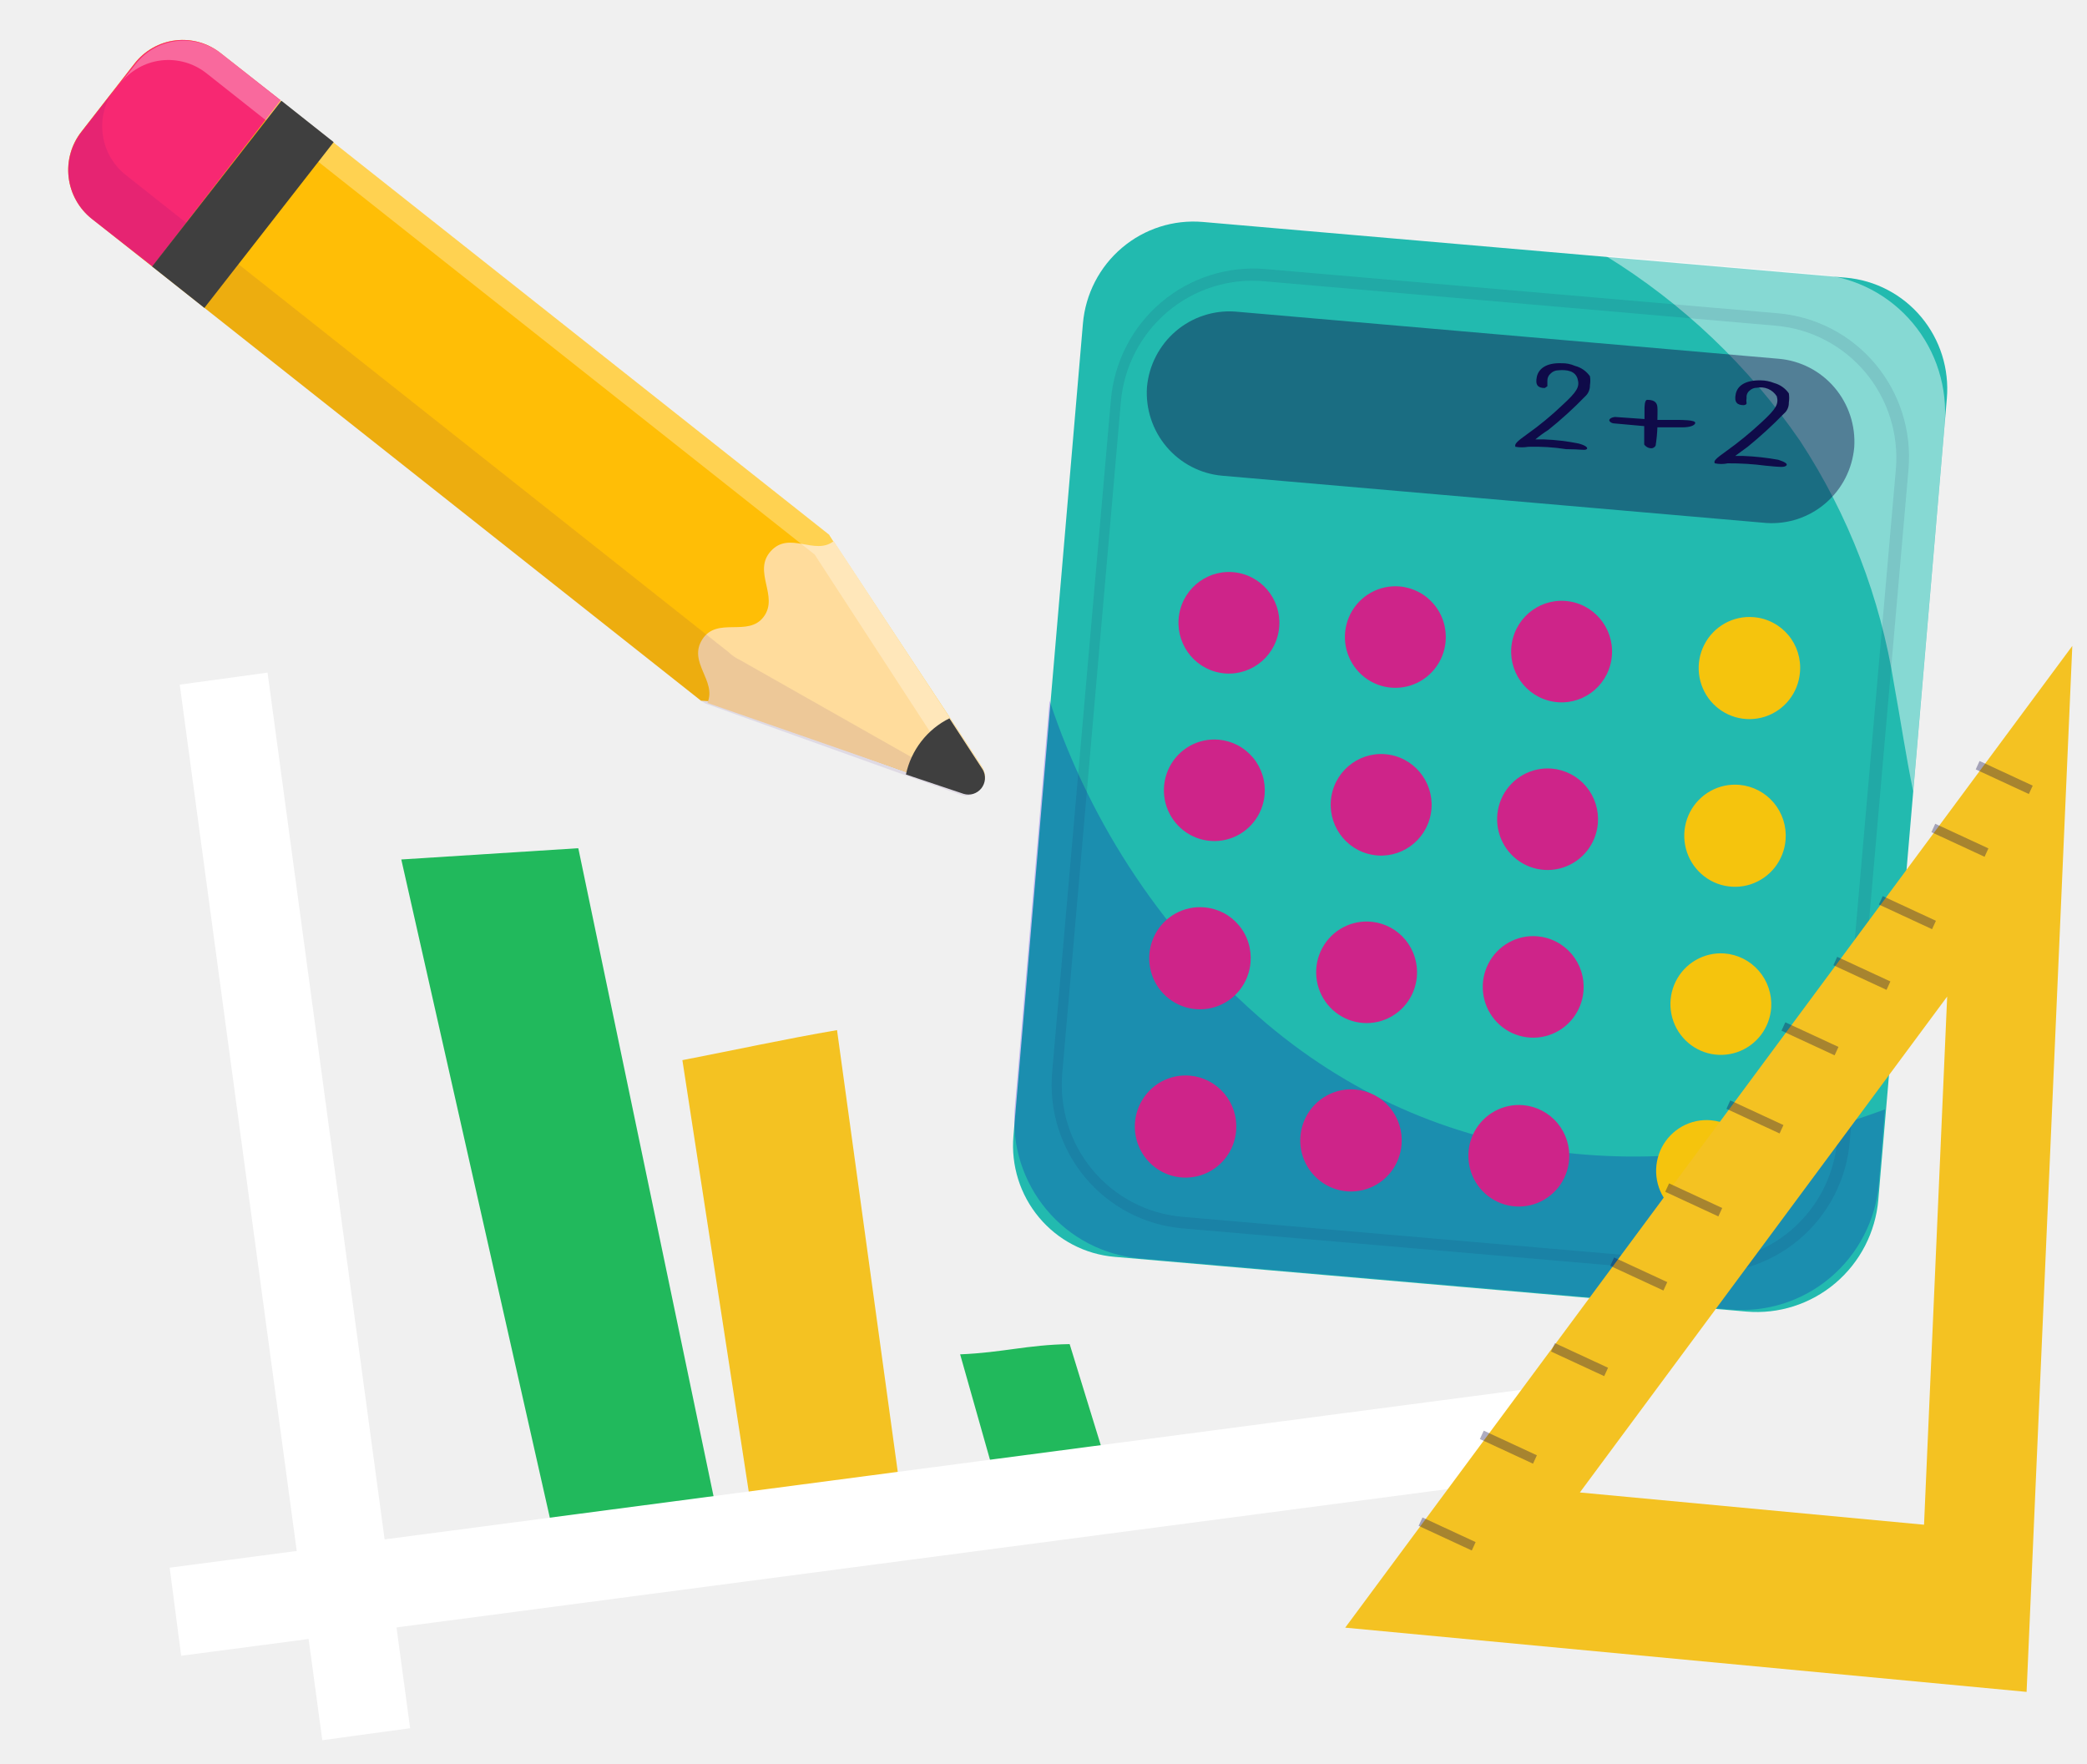
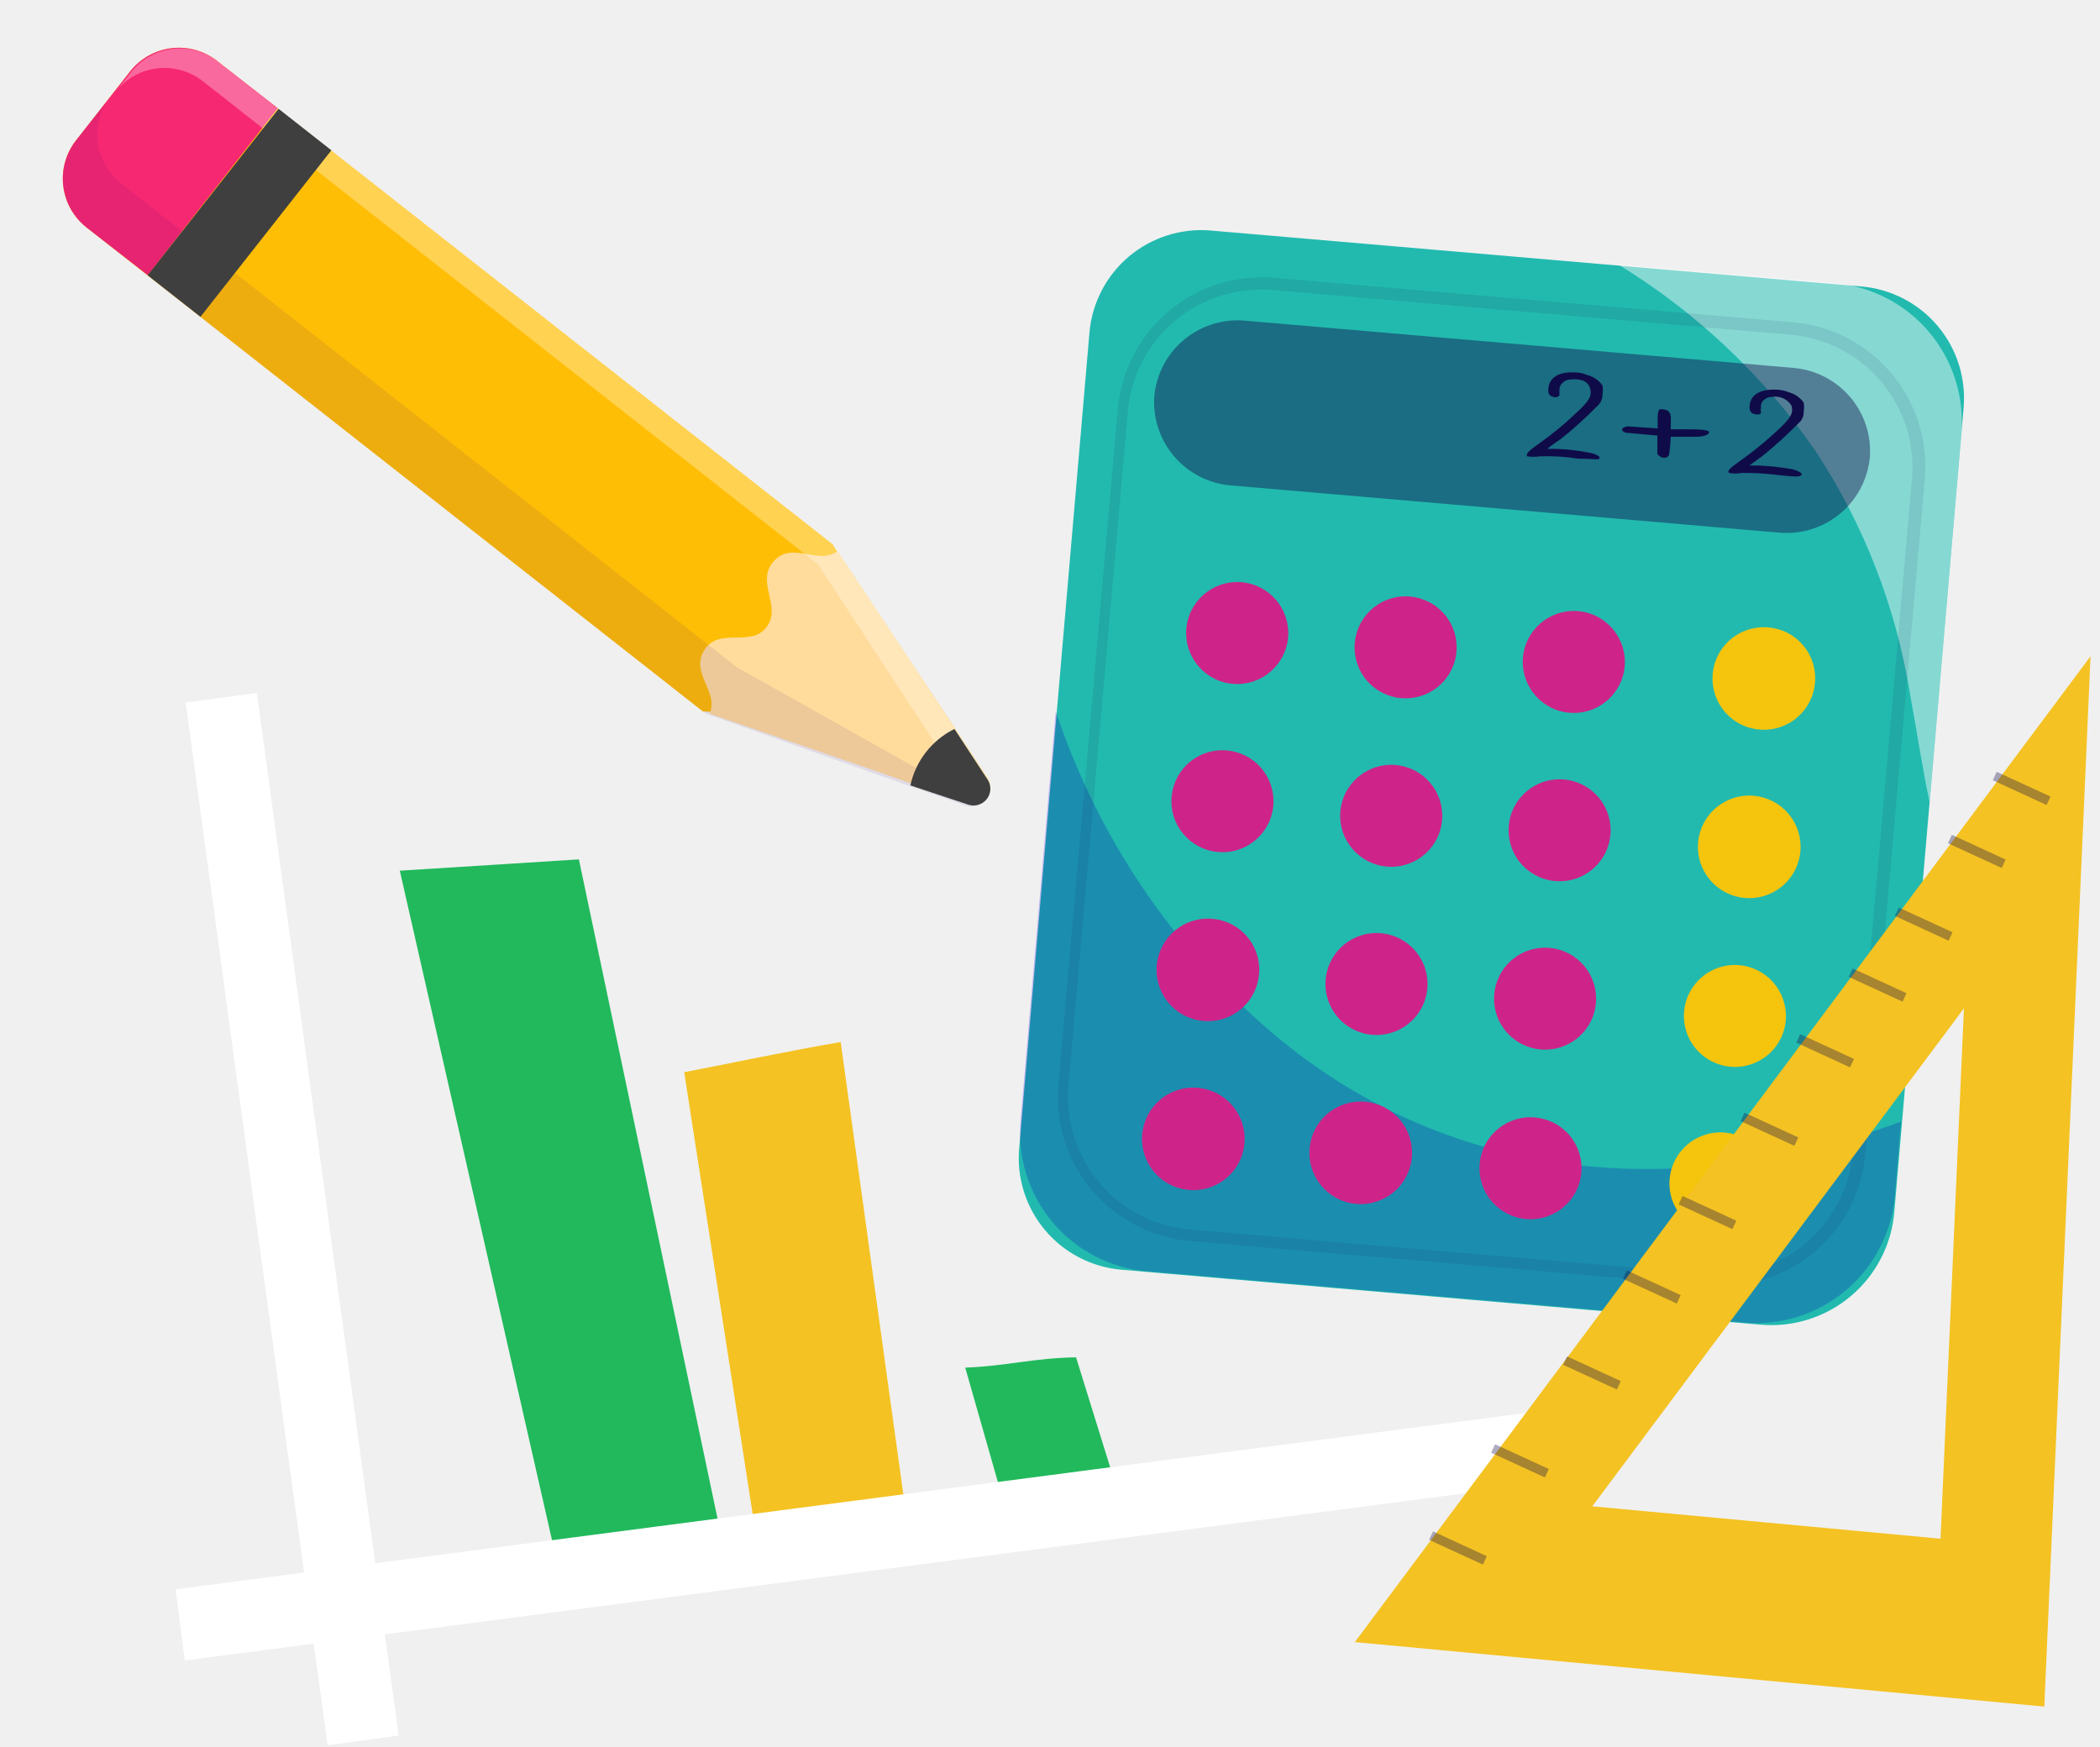
- <svg xmlns="http://www.w3.org/2000/svg" width="71" height="60" viewBox="0 0 71 60" fill="none">
-   <path d="M40.923 7.551L62.797 9.446C63.794 9.533 64.716 10.014 65.36 10.784C66.004 11.555 66.318 12.551 66.232 13.555L63.901 40.813C63.806 41.918 63.28 42.939 62.438 43.652C61.595 44.366 60.506 44.713 59.409 44.618L37.912 42.756C37.418 42.713 36.938 42.573 36.498 42.343C36.059 42.114 35.668 41.799 35.349 41.417C35.03 41.036 34.789 40.595 34.639 40.12C34.49 39.644 34.434 39.144 34.477 38.647L36.841 11.008C36.927 10.005 37.405 9.077 38.171 8.429C38.936 7.78 39.926 7.465 40.923 7.551Z" fill="#22BAAF" />
-   <path opacity="0.45" d="M61.245 15.008C62.882 17.511 63.971 20.336 64.439 23.295C64.658 24.49 64.838 25.715 65.087 26.921L66.155 14.436C66.263 13.192 65.876 11.956 65.079 10.999C64.282 10.042 63.14 9.443 61.904 9.334L54.619 8.701C57.242 10.313 59.499 12.462 61.245 15.008Z" fill="white" />
+ <svg xmlns="http://www.w3.org/2000/svg" width="101" height="84" viewBox="0 0 101 84" fill="none">
+   <path d="M58.237 11.089L89.527 13.78C90.953 13.902 92.271 14.586 93.193 15.68C94.114 16.774 94.563 18.188 94.44 19.613L91.105 58.316C90.97 59.884 90.217 61.334 89.012 62.347C87.807 63.36 86.249 63.853 84.679 63.718L53.93 61.074C53.224 61.013 52.537 60.814 51.908 60.488C51.279 60.162 50.721 59.715 50.264 59.174C49.808 58.632 49.463 58.006 49.249 57.331C49.035 56.656 48.956 55.946 49.017 55.241L52.398 15.997C52.521 14.573 53.205 13.256 54.3 12.335C55.395 11.415 56.812 10.966 58.237 11.089Z" fill="#22BAAF" />
+   <path opacity="0.45" d="M87.306 21.677C89.648 25.23 91.205 29.241 91.874 33.442C92.188 35.139 92.445 36.879 92.802 38.59L94.329 20.864C94.484 19.098 93.93 17.343 92.79 15.985C91.65 14.626 90.016 13.775 88.248 13.62L77.827 12.721C81.58 15.011 84.809 18.062 87.306 21.677Z" fill="white" />
  <g style="mix-blend-mode:multiply">
-     <path d="M43.082 34.815C39.67 31.905 37.119 28.108 35.707 23.837L34.52 37.728C34.417 38.968 34.807 40.2 35.603 41.152C36.4 42.104 37.539 42.7 38.771 42.81L58.86 44.548C60.094 44.654 61.32 44.263 62.269 43.461C63.217 42.659 63.811 41.511 63.92 40.269L64.129 37.738C57.094 40.349 49.289 40.048 43.082 34.815Z" fill="#CDC3FF" />
+     <path d="M61.326 49.8C56.445 45.668 52.796 40.276 50.776 34.212L49.078 53.935C48.931 55.697 49.489 57.444 50.628 58.797C51.768 60.149 53.397 60.995 55.159 61.151L83.895 63.618C85.66 63.769 87.413 63.214 88.77 62.075C90.127 60.936 90.976 59.306 91.132 57.543L91.432 53.949C81.368 57.657 70.205 57.229 61.326 49.8Z" fill="#CDC3FF" />
  </g>
  <g opacity="0.31">
-     <path opacity="0.31" d="M57.663 43.292L40.218 41.786C39.579 41.729 38.958 41.546 38.39 41.247C37.822 40.948 37.318 40.539 36.907 40.043C36.496 39.548 36.187 38.975 35.996 38.359C35.806 37.743 35.738 37.095 35.797 36.452L37.793 13.602C37.905 12.311 38.521 11.116 39.508 10.282C40.494 9.448 41.769 9.042 43.052 9.153L60.497 10.659C61.781 10.772 62.969 11.392 63.799 12.384C64.63 13.377 65.036 14.66 64.928 15.953L62.932 38.803C62.88 39.446 62.703 40.073 62.41 40.648C62.117 41.222 61.714 41.732 61.224 42.15C60.735 42.567 60.168 42.883 59.557 43.079C58.946 43.275 58.302 43.347 57.663 43.292ZM42.972 9.565C41.79 9.467 40.617 9.845 39.711 10.614C38.804 11.384 38.236 12.483 38.132 13.673L36.136 36.523C36.037 37.712 36.409 38.892 37.172 39.805C37.936 40.718 39.027 41.289 40.208 41.394L57.663 42.901C58.844 43.001 60.017 42.626 60.924 41.858C61.831 41.09 62.399 39.991 62.503 38.803L64.499 15.953C64.598 14.764 64.226 13.584 63.463 12.671C62.7 11.758 61.608 11.186 60.427 11.081L42.972 9.565Z" fill="#0F0B49" />
+     <path opacity="0.31" d="M82.182 61.836L57.229 59.697C56.315 59.616 55.427 59.356 54.614 58.931C53.801 58.507 53.08 57.926 52.493 57.222C51.905 56.519 51.462 55.706 51.19 54.831C50.917 53.957 50.821 53.036 50.905 52.124L53.76 19.681C53.92 17.847 54.802 16.151 56.212 14.966C57.623 13.782 59.447 13.205 61.283 13.363L86.236 15.502C88.073 15.662 89.772 16.543 90.96 17.951C92.148 19.36 92.728 21.182 92.574 23.018L89.719 55.461C89.645 56.375 89.391 57.265 88.972 58.081C88.553 58.896 87.977 59.621 87.276 60.213C86.576 60.806 85.766 61.254 84.891 61.532C84.017 61.811 83.096 61.914 82.182 61.836ZM61.169 13.948C59.478 13.809 57.8 14.345 56.503 15.438C55.206 16.531 54.394 18.092 54.245 19.781L51.39 52.224C51.248 53.912 51.781 55.588 52.872 56.884C53.964 58.18 55.525 58.992 57.215 59.14L82.182 61.28C83.871 61.422 85.549 60.89 86.847 59.799C88.144 58.709 88.956 57.149 89.105 55.461L91.96 23.018C92.103 21.33 91.57 19.654 90.478 18.358C89.386 17.061 87.825 16.25 86.136 16.101L61.169 13.948Z" fill="#0F0B49" />
  </g>
-   <path opacity="0.44" d="M60.087 17.791L41.575 16.183C40.842 16.117 40.165 15.764 39.687 15.201C39.21 14.638 38.97 13.909 39.02 13.17C39.086 12.433 39.437 11.751 39.996 11.27C40.556 10.79 41.28 10.549 42.014 10.599L60.526 12.206C61.259 12.273 61.937 12.625 62.414 13.188C62.892 13.752 63.131 14.481 63.081 15.219C63.015 15.957 62.665 16.639 62.105 17.119C61.546 17.6 60.821 17.841 60.087 17.791Z" fill="#0F0B49" />
-   <path d="M43.5 21.477C43.66 20.537 43.032 19.644 42.097 19.483C41.163 19.323 40.276 19.956 40.116 20.896C39.957 21.837 40.585 22.729 41.52 22.89C42.454 23.05 43.341 22.418 43.5 21.477Z" fill="#CE2489" />
-   <path d="M49.18 21.828C49.149 22.168 49.019 22.491 48.806 22.756C48.593 23.022 48.307 23.218 47.984 23.32C47.66 23.422 47.314 23.425 46.989 23.33C46.664 23.234 46.374 23.044 46.156 22.782C45.938 22.521 45.802 22.201 45.764 21.862C45.727 21.523 45.79 21.18 45.946 20.877C46.102 20.574 46.343 20.325 46.64 20.16C46.937 19.995 47.275 19.922 47.613 19.95C47.839 19.969 48.059 20.033 48.26 20.138C48.461 20.242 48.639 20.386 48.785 20.561C48.931 20.735 49.041 20.937 49.108 21.155C49.176 21.372 49.2 21.601 49.18 21.828Z" fill="#CE2489" />
-   <path d="M54.818 22.456C54.977 21.516 54.349 20.624 53.414 20.463C52.48 20.303 51.593 20.936 51.434 21.876C51.275 22.817 51.903 23.709 52.838 23.869C53.772 24.03 54.659 23.397 54.818 22.456Z" fill="#CE2489" />
-   <path d="M61.235 22.873C61.207 23.215 61.078 23.541 60.865 23.81C60.652 24.079 60.365 24.278 60.039 24.382C59.714 24.486 59.365 24.491 59.037 24.396C58.709 24.301 58.417 24.11 58.196 23.848C57.976 23.585 57.838 23.263 57.8 22.922C57.761 22.58 57.824 22.235 57.981 21.93C58.137 21.624 58.38 21.373 58.679 21.206C58.977 21.04 59.318 20.966 59.659 20.995C59.885 21.012 60.106 21.075 60.308 21.18C60.511 21.284 60.69 21.427 60.837 21.602C60.984 21.777 61.094 21.979 61.163 22.197C61.231 22.416 61.256 22.645 61.235 22.873Z" fill="#F5C40D" />
-   <path d="M60.746 28.568C60.719 28.911 60.591 29.239 60.379 29.509C60.166 29.779 59.879 29.979 59.553 30.085C59.227 30.19 58.878 30.195 58.549 30.101C58.22 30.006 57.926 29.814 57.706 29.551C57.485 29.288 57.347 28.965 57.309 28.622C57.271 28.28 57.335 27.934 57.493 27.628C57.651 27.323 57.896 27.072 58.196 26.906C58.496 26.741 58.838 26.669 59.179 26.7C59.632 26.741 60.051 26.96 60.344 27.309C60.638 27.659 60.782 28.111 60.746 28.568Z" fill="#F5C40D" />
-   <path d="M60.257 34.273C60.234 34.614 60.112 34.941 59.905 35.212C59.698 35.482 59.416 35.685 59.094 35.795C58.772 35.904 58.426 35.915 58.098 35.827C57.77 35.738 57.475 35.553 57.252 35.295C57.028 35.038 56.886 34.72 56.842 34.381C56.798 34.042 56.855 33.698 57.006 33.392C57.157 33.085 57.394 32.831 57.689 32.661C57.983 32.49 58.321 32.412 58.66 32.435C59.113 32.468 59.534 32.68 59.833 33.024C60.132 33.368 60.284 33.817 60.257 34.273Z" fill="#F5C40D" />
-   <path d="M59.768 39.978C59.739 40.318 59.61 40.642 59.399 40.909C59.187 41.176 58.901 41.374 58.578 41.477C58.254 41.581 57.908 41.586 57.581 41.491C57.255 41.396 56.965 41.207 56.746 40.946C56.527 40.684 56.39 40.364 56.352 40.025C56.314 39.685 56.377 39.342 56.532 39.038C56.688 38.735 56.93 38.485 57.227 38.319C57.524 38.154 57.863 38.081 58.201 38.11C58.426 38.129 58.645 38.192 58.845 38.296C59.045 38.401 59.224 38.543 59.369 38.717C59.514 38.89 59.625 39.091 59.693 39.307C59.761 39.524 59.787 39.752 59.768 39.978Z" fill="#F5C40D" />
-   <path d="M43.022 27.041C42.991 27.381 42.861 27.704 42.648 27.969C42.435 28.235 42.149 28.431 41.826 28.533C41.502 28.635 41.156 28.638 40.831 28.543C40.505 28.447 40.215 28.256 39.998 27.995C39.78 27.734 39.643 27.414 39.606 27.075C39.569 26.736 39.632 26.393 39.788 26.09C39.944 25.787 40.185 25.538 40.482 25.372C40.779 25.207 41.117 25.134 41.455 25.163C41.681 25.182 41.9 25.245 42.102 25.35C42.303 25.455 42.481 25.599 42.627 25.774C42.773 25.948 42.882 26.15 42.95 26.368C43.018 26.585 43.042 26.814 43.022 27.041Z" fill="#CE2489" />
-   <path d="M48.678 27.677C48.842 26.737 48.217 25.842 47.283 25.677C46.35 25.512 45.46 26.141 45.296 27.08C45.133 28.02 45.757 28.916 46.691 29.08C47.624 29.245 48.514 28.617 48.678 27.677Z" fill="#CE2489" />
-   <path d="M54.359 28.015C54.33 28.356 54.202 28.68 53.99 28.947C53.778 29.214 53.492 29.411 53.169 29.515C52.846 29.619 52.499 29.623 52.173 29.529C51.847 29.434 51.556 29.244 51.337 28.983C51.118 28.722 50.981 28.401 50.943 28.062C50.905 27.723 50.968 27.38 51.123 27.076C51.279 26.773 51.521 26.522 51.818 26.357C52.115 26.192 52.454 26.119 52.792 26.147C53.017 26.166 53.236 26.23 53.436 26.334C53.637 26.438 53.815 26.581 53.96 26.754C54.106 26.928 54.216 27.128 54.284 27.345C54.353 27.561 54.378 27.789 54.359 28.015Z" fill="#CE2489" />
-   <path d="M42.543 32.746C42.514 33.089 42.385 33.415 42.171 33.684C41.958 33.953 41.67 34.151 41.344 34.255C41.018 34.359 40.669 34.363 40.341 34.267C40.013 34.171 39.72 33.979 39.5 33.716C39.281 33.453 39.144 33.129 39.106 32.787C39.069 32.446 39.134 32.1 39.292 31.795C39.45 31.49 39.694 31.239 39.994 31.074C40.294 30.909 40.636 30.837 40.976 30.868C41.202 30.887 41.422 30.951 41.623 31.055C41.824 31.16 42.002 31.304 42.148 31.479C42.294 31.653 42.404 31.855 42.471 32.073C42.539 32.29 42.563 32.519 42.543 32.746Z" fill="#CE2489" />
-   <path d="M48.202 33.228C48.172 33.57 48.041 33.896 47.827 34.163C47.612 34.43 47.323 34.627 46.997 34.728C46.671 34.829 46.322 34.83 45.995 34.73C45.669 34.631 45.379 34.436 45.163 34.17C44.947 33.904 44.815 33.579 44.783 33.237C44.751 32.895 44.821 32.551 44.985 32.25C45.148 31.948 45.397 31.702 45.7 31.544C46.003 31.385 46.346 31.321 46.685 31.36C47.13 31.411 47.538 31.634 47.821 31.983C48.104 32.332 48.241 32.779 48.202 33.228Z" fill="#CE2489" />
-   <path d="M53.87 33.72C53.841 34.06 53.713 34.385 53.501 34.652C53.289 34.919 53.004 35.116 52.68 35.22C52.357 35.323 52.01 35.328 51.684 35.233C51.358 35.139 51.067 34.949 50.848 34.688C50.629 34.427 50.492 34.106 50.454 33.767C50.416 33.427 50.479 33.084 50.635 32.781C50.791 32.477 51.032 32.227 51.329 32.062C51.626 31.896 51.965 31.823 52.303 31.852C52.528 31.871 52.747 31.934 52.947 32.039C53.148 32.143 53.326 32.286 53.472 32.459C53.617 32.633 53.727 32.833 53.796 33.05C53.864 33.266 53.889 33.494 53.87 33.72Z" fill="#CE2489" />
-   <path d="M42.054 38.461C42.027 38.804 41.9 39.132 41.687 39.402C41.475 39.672 41.187 39.873 40.862 39.978C40.536 40.083 40.186 40.089 39.857 39.994C39.528 39.899 39.235 39.708 39.014 39.444C38.793 39.181 38.655 38.858 38.617 38.516C38.58 38.173 38.644 37.827 38.802 37.522C38.96 37.216 39.204 36.965 39.504 36.799C39.805 36.634 40.147 36.562 40.488 36.593C40.941 36.634 41.359 36.853 41.653 37.203C41.946 37.553 42.09 38.005 42.054 38.461Z" fill="#CE2489" />
-   <path d="M47.682 38.933C47.655 39.277 47.528 39.604 47.315 39.874C47.103 40.144 46.815 40.345 46.49 40.45C46.164 40.555 45.814 40.561 45.485 40.466C45.156 40.371 44.863 40.18 44.642 39.916C44.421 39.653 44.283 39.33 44.245 38.988C44.208 38.645 44.272 38.3 44.43 37.994C44.588 37.688 44.832 37.437 45.132 37.272C45.432 37.106 45.775 37.034 46.116 37.065C46.569 37.106 46.987 37.325 47.281 37.675C47.574 38.025 47.718 38.477 47.682 38.933Z" fill="#CE2489" />
-   <path d="M53.381 39.465C53.352 39.806 53.223 40.131 53.011 40.398C52.798 40.664 52.512 40.862 52.188 40.965C51.864 41.068 51.517 41.072 51.191 40.977C50.864 40.881 50.574 40.69 50.355 40.428C50.137 40.166 50.001 39.845 49.964 39.505C49.927 39.165 49.992 38.822 50.149 38.518C50.306 38.215 50.549 37.966 50.848 37.802C51.146 37.638 51.486 37.567 51.824 37.597C52.276 37.638 52.694 37.858 52.986 38.208C53.278 38.558 53.42 39.01 53.381 39.465Z" fill="#CE2489" />
-   <path d="M51.944 14.777C52.373 14.473 52.78 14.137 53.161 13.773C53.651 13.321 53.75 13.16 53.67 12.889C53.591 12.618 53.311 12.568 53.002 12.598C52.908 12.601 52.818 12.641 52.752 12.708C52.717 12.737 52.689 12.774 52.67 12.816C52.651 12.858 52.641 12.903 52.642 12.949V13.14C52.642 13.14 52.642 13.14 52.553 13.2C52.323 13.2 52.223 13.1 52.283 12.819C52.343 12.538 52.613 12.337 53.121 12.357C53.279 12.352 53.436 12.383 53.581 12.447C53.787 12.499 53.967 12.624 54.09 12.799C54.107 12.898 54.107 13 54.09 13.1C54.092 13.174 54.079 13.248 54.049 13.315C54.02 13.383 53.976 13.444 53.92 13.492C53.529 13.896 53.112 14.275 52.672 14.627C52.519 14.724 52.372 14.831 52.233 14.948H52.523C52.922 14.962 53.319 15.009 53.71 15.089C53.93 15.149 54.04 15.229 53.98 15.28C53.92 15.33 53.78 15.28 53.281 15.28C52.855 15.213 52.425 15.187 51.994 15.199C51.849 15.224 51.7 15.224 51.555 15.199C51.515 15.109 51.605 15.018 51.944 14.777Z" fill="#0F0B49" />
-   <path d="M55.936 15.119C55.936 15.119 55.936 14.828 55.936 14.496L54.938 14.406C54.818 14.406 54.748 14.336 54.748 14.295C54.748 14.255 54.818 14.195 54.948 14.185L55.946 14.255V13.944C55.946 13.843 55.946 13.592 56.045 13.602C56.335 13.602 56.375 13.743 56.385 13.854C56.395 13.964 56.385 14.085 56.385 14.285H57.043C57.213 14.285 57.682 14.285 57.672 14.386C57.662 14.486 57.453 14.537 57.253 14.537H56.385C56.377 14.745 56.357 14.953 56.325 15.159C56.31 15.188 56.286 15.212 56.258 15.228C56.23 15.244 56.198 15.252 56.165 15.25C56.119 15.248 56.075 15.235 56.035 15.212C55.995 15.189 55.961 15.158 55.936 15.119Z" fill="#0F0B49" />
-   <path d="M58.71 15.36C59.141 15.053 59.551 14.717 59.938 14.356C60.427 13.904 60.517 13.743 60.447 13.482C60.376 13.37 60.274 13.282 60.153 13.23C60.031 13.178 59.897 13.164 59.768 13.191C59.675 13.19 59.586 13.226 59.519 13.291C59.483 13.319 59.455 13.357 59.438 13.399C59.42 13.441 59.414 13.487 59.419 13.532C59.408 13.595 59.408 13.66 59.419 13.723C59.419 13.723 59.419 13.773 59.319 13.783C59.099 13.783 58.99 13.683 59.05 13.402C59.109 13.12 59.379 12.929 59.898 12.939C60.055 12.94 60.211 12.971 60.357 13.03C60.559 13.085 60.735 13.209 60.856 13.381C60.873 13.484 60.873 13.59 60.856 13.693C60.859 13.765 60.845 13.837 60.815 13.903C60.786 13.97 60.742 14.028 60.686 14.074C60.302 14.469 59.895 14.841 59.469 15.189L59.03 15.511H59.309C59.707 15.526 60.104 15.57 60.497 15.641C60.716 15.712 60.836 15.782 60.766 15.842C60.696 15.902 60.576 15.892 60.068 15.842C59.641 15.786 59.211 15.759 58.78 15.762C58.635 15.792 58.486 15.792 58.341 15.762C58.281 15.691 58.371 15.601 58.71 15.36Z" fill="#0F0B49" />
-   <path d="M8.741 23.941L8.674 23.445L8.179 23.513L7.173 23.651L6.677 23.718L6.744 24.214L11.326 58.141L11.393 58.637L11.889 58.569L12.894 58.431L13.39 58.364L13.323 57.868L8.741 23.941Z" fill="white" stroke="white" />
-   <path d="M19.12 53.469L13.652 29.238L19.674 28.855L24.68 52.842L19.12 53.469Z" fill="#21B95C" />
-   <path d="M23.215 36.065L25.638 51.821L30.656 50.903L28.476 35.043C26.711 35.345 24.957 35.728 23.215 36.065Z" fill="#F4C222" />
-   <path d="M32.664 46.073L34.117 51.205L37.959 50.822L36.39 45.725C34.948 45.748 34.106 46.015 32.664 46.073Z" fill="#21B95C" />
-   <path d="M52.939 48.132L52.874 47.636L52.379 47.702L6.829 53.696L6.333 53.761L6.398 54.257L6.529 55.27L6.594 55.766L7.09 55.701L52.639 49.706L53.135 49.641L53.071 49.145L52.939 48.132Z" fill="white" stroke="white" />
-   <path d="M45.764 55.371L68.945 57.556L70.5 21.974L45.764 55.371ZM53.747 50.772L66.243 33.902L65.456 51.869L53.747 50.772Z" fill="#F4C222" />
+   <path opacity="0.44" d="M85.65 25.627L59.17 23.346C58.122 23.251 57.153 22.75 56.47 21.951C55.787 21.151 55.444 20.116 55.516 19.067C55.61 18.02 56.111 17.052 56.912 16.37C57.712 15.687 58.748 15.345 59.798 15.417L86.278 17.698C87.326 17.793 88.296 18.294 88.979 19.093C89.662 19.893 90.004 20.928 89.933 21.977C89.838 23.024 89.337 23.992 88.537 24.674C87.736 25.357 86.7 25.699 85.65 25.627Z" fill="#0F0B49" />
+   <path d="M61.924 30.861C62.152 29.526 61.253 28.259 59.916 28.031C58.58 27.803 57.311 28.701 57.083 30.037C56.855 31.372 57.754 32.639 59.091 32.867C60.428 33.095 61.696 32.197 61.924 30.861Z" fill="#CE2489" />
+   <path d="M70.048 31.36C70.004 31.843 69.818 32.301 69.514 32.678C69.209 33.055 68.8 33.333 68.337 33.478C67.875 33.623 67.379 33.628 66.914 33.492C66.449 33.356 66.034 33.086 65.722 32.715C65.411 32.344 65.216 31.889 65.162 31.408C65.109 30.926 65.2 30.44 65.422 30.01C65.645 29.58 65.991 29.225 66.415 28.991C66.839 28.757 67.324 28.653 67.807 28.693C68.13 28.72 68.444 28.811 68.732 28.96C69.019 29.108 69.275 29.313 69.483 29.561C69.692 29.808 69.849 30.095 69.946 30.404C70.043 30.713 70.077 31.038 70.048 31.36Z" fill="#CE2489" />
+   <path d="M78.113 32.252C78.341 30.917 77.442 29.65 76.105 29.422C74.768 29.195 73.5 30.093 73.272 31.428C73.044 32.764 73.944 34.031 75.28 34.258C76.617 34.486 77.885 33.588 78.113 32.252Z" fill="#CE2489" />
+   <path d="M87.292 32.843C87.251 33.33 87.067 33.793 86.762 34.174C86.458 34.555 86.047 34.838 85.582 34.986C85.116 35.134 84.618 35.141 84.148 35.006C83.679 34.871 83.26 34.6 82.945 34.228C82.63 33.855 82.433 33.397 82.378 32.913C82.323 32.428 82.413 31.938 82.637 31.504C82.861 31.071 83.208 30.713 83.635 30.477C84.063 30.241 84.55 30.136 85.037 30.177C85.361 30.202 85.677 30.291 85.966 30.439C86.256 30.587 86.513 30.791 86.723 31.039C86.932 31.287 87.091 31.575 87.189 31.884C87.286 32.194 87.322 32.52 87.292 32.843Z" fill="#F5C40D" />
+   <path d="M86.593 40.929C86.554 41.417 86.371 41.882 86.067 42.265C85.763 42.649 85.352 42.933 84.886 43.083C84.42 43.232 83.92 43.24 83.45 43.105C82.979 42.971 82.559 42.699 82.244 42.325C81.928 41.952 81.73 41.493 81.676 41.007C81.622 40.52 81.714 40.029 81.94 39.596C82.166 39.162 82.516 38.805 82.945 38.57C83.374 38.335 83.864 38.233 84.351 38.277C84.999 38.335 85.598 38.646 86.018 39.143C86.438 39.639 86.644 40.281 86.593 40.929Z" fill="#F5C40D" />
+   <path d="M85.893 49.029C85.861 49.514 85.685 49.977 85.389 50.362C85.093 50.747 84.689 51.035 84.229 51.191C83.769 51.346 83.273 51.362 82.804 51.235C82.335 51.109 81.914 50.847 81.594 50.481C81.275 50.116 81.071 49.664 81.008 49.183C80.945 48.702 81.027 48.213 81.243 47.778C81.458 47.343 81.798 46.982 82.219 46.74C82.641 46.498 83.124 46.387 83.609 46.42C84.257 46.467 84.859 46.768 85.287 47.256C85.714 47.745 85.932 48.382 85.893 49.029Z" fill="#F5C40D" />
+   <path d="M85.193 57.13C85.152 57.613 84.968 58.073 84.665 58.452C84.362 58.831 83.954 59.112 83.491 59.259C83.029 59.406 82.533 59.413 82.066 59.278C81.6 59.144 81.184 58.874 80.871 58.504C80.557 58.133 80.361 57.678 80.307 57.196C80.253 56.714 80.343 56.227 80.565 55.796C80.788 55.365 81.134 55.01 81.558 54.775C81.983 54.54 82.468 54.437 82.952 54.477C83.274 54.504 83.587 54.594 83.874 54.742C84.16 54.89 84.415 55.093 84.623 55.339C84.831 55.586 84.989 55.871 85.087 56.178C85.184 56.485 85.221 56.809 85.193 57.13Z" fill="#F5C40D" />
+   <path d="M61.24 38.762C61.196 39.244 61.01 39.703 60.705 40.079C60.401 40.456 59.992 40.735 59.529 40.88C59.066 41.025 58.571 41.029 58.106 40.894C57.64 40.758 57.226 40.487 56.914 40.116C56.602 39.745 56.407 39.291 56.354 38.809C56.301 38.328 56.391 37.841 56.614 37.411C56.837 36.981 57.182 36.627 57.607 36.392C58.031 36.158 58.515 36.054 58.998 36.095C59.321 36.122 59.636 36.212 59.923 36.361C60.211 36.51 60.467 36.714 60.675 36.962C60.883 37.21 61.04 37.496 61.137 37.805C61.234 38.114 61.269 38.439 61.24 38.762Z" fill="#CE2489" />
+   <path d="M69.33 39.664C69.564 38.33 68.671 37.059 67.335 36.825C65.999 36.591 64.727 37.483 64.493 38.817C64.259 40.152 65.152 41.423 66.488 41.657C67.823 41.891 69.096 40.999 69.33 39.664Z" fill="#CE2489" />
+   <path d="M77.456 40.145C77.415 40.628 77.231 41.088 76.928 41.467C76.625 41.846 76.217 42.127 75.754 42.274C75.291 42.421 74.796 42.428 74.329 42.293C73.863 42.159 73.447 41.889 73.133 41.519C72.82 41.148 72.624 40.693 72.57 40.211C72.516 39.729 72.605 39.242 72.828 38.811C73.051 38.38 73.397 38.025 73.822 37.79C74.246 37.555 74.731 37.452 75.215 37.492C75.537 37.519 75.85 37.609 76.136 37.757C76.423 37.905 76.678 38.108 76.886 38.354C77.094 38.601 77.252 38.886 77.35 39.193C77.447 39.5 77.484 39.824 77.456 40.145Z" fill="#CE2489" />
+   <path d="M60.554 46.862C60.513 47.348 60.328 47.812 60.022 48.193C59.717 48.575 59.305 48.857 58.839 49.004C58.373 49.152 57.874 49.158 57.404 49.022C56.935 48.885 56.517 48.613 56.202 48.239C55.888 47.865 55.692 47.406 55.639 46.92C55.586 46.435 55.678 45.945 55.904 45.512C56.13 45.079 56.48 44.722 56.908 44.488C57.337 44.254 57.826 44.152 58.313 44.195C58.636 44.222 58.95 44.312 59.238 44.461C59.526 44.61 59.781 44.814 59.99 45.062C60.198 45.31 60.355 45.597 60.452 45.906C60.549 46.215 60.584 46.539 60.554 46.862Z" fill="#CE2489" />
+   <path d="M68.649 47.546C68.606 48.032 68.419 48.494 68.112 48.873C67.805 49.252 67.392 49.532 66.925 49.675C66.459 49.819 65.96 49.82 65.493 49.679C65.025 49.538 64.611 49.261 64.302 48.883C63.993 48.505 63.804 48.044 63.758 47.559C63.713 47.073 63.814 46.585 64.047 46.157C64.281 45.728 64.637 45.38 65.07 45.155C65.504 44.93 65.994 44.839 66.479 44.894C67.116 44.965 67.699 45.283 68.104 45.779C68.51 46.274 68.705 46.908 68.649 47.546Z" fill="#CE2489" />
+   <path d="M76.757 48.245C76.716 48.728 76.533 49.188 76.23 49.567C75.927 49.946 75.518 50.227 75.055 50.374C74.593 50.521 74.097 50.528 73.63 50.393C73.164 50.259 72.748 49.989 72.435 49.619C72.122 49.248 71.925 48.793 71.871 48.311C71.817 47.829 71.907 47.342 72.129 46.911C72.352 46.48 72.698 46.125 73.123 45.89C73.548 45.655 74.032 45.552 74.516 45.592C74.838 45.619 75.151 45.709 75.438 45.857C75.724 46.005 75.979 46.208 76.187 46.454C76.395 46.701 76.553 46.986 76.651 47.293C76.749 47.6 76.785 47.924 76.757 48.245Z" fill="#CE2489" />
+   <path d="M59.856 54.976C59.817 55.464 59.634 55.929 59.331 56.312C59.027 56.696 58.616 56.98 58.15 57.13C57.684 57.279 57.184 57.287 56.713 57.152C56.242 57.017 55.823 56.746 55.507 56.372C55.191 55.999 54.994 55.54 54.94 55.053C54.886 54.568 54.977 54.076 55.203 53.642C55.429 53.209 55.779 52.852 56.208 52.617C56.638 52.382 57.127 52.28 57.615 52.324C58.263 52.382 58.862 52.693 59.281 53.19C59.701 53.686 59.907 54.328 59.856 54.976Z" fill="#CE2489" />
+   <path d="M67.906 55.647C67.867 56.134 67.684 56.599 67.381 56.982C67.077 57.366 66.666 57.65 66.2 57.8C65.734 57.95 65.234 57.958 64.763 57.823C64.293 57.688 63.873 57.416 63.557 57.043C63.241 56.669 63.044 56.21 62.99 55.724C62.936 55.238 63.027 54.747 63.253 54.313C63.479 53.879 63.829 53.522 64.258 53.287C64.688 53.052 65.177 52.95 65.665 52.994C66.313 53.052 66.912 53.363 67.331 53.86C67.751 54.356 67.958 54.999 67.906 55.647Z" fill="#CE2489" />
+   <path d="M76.057 56.402C76.016 56.886 75.831 57.346 75.527 57.726C75.224 58.105 74.814 58.385 74.351 58.532C73.887 58.678 73.391 58.684 72.924 58.548C72.457 58.412 72.042 58.141 71.729 57.769C71.417 57.397 71.222 56.941 71.17 56.458C71.117 55.975 71.209 55.488 71.434 55.057C71.659 54.627 72.007 54.273 72.433 54.04C72.86 53.807 73.346 53.706 73.83 53.75C74.477 53.808 75.075 54.119 75.492 54.616C75.909 55.114 76.112 55.756 76.057 56.402Z" fill="#CE2489" />
+   <path d="M74.002 21.349C74.616 20.916 75.198 20.44 75.743 19.923C76.443 19.281 76.585 19.053 76.471 18.668C76.357 18.283 75.957 18.212 75.515 18.254C75.38 18.259 75.253 18.316 75.158 18.411C75.107 18.453 75.067 18.505 75.04 18.564C75.013 18.624 74.999 18.688 75.001 18.754V19.024C75.001 19.024 75.001 19.024 74.873 19.11C74.544 19.11 74.401 18.968 74.487 18.568C74.573 18.169 74.958 17.884 75.686 17.912C75.912 17.905 76.136 17.949 76.343 18.041C76.638 18.115 76.896 18.292 77.071 18.54C77.095 18.681 77.095 18.826 77.071 18.968C77.075 19.072 77.055 19.177 77.013 19.273C76.971 19.369 76.908 19.455 76.828 19.524C76.268 20.098 75.672 20.636 75.044 21.135C74.824 21.273 74.615 21.425 74.416 21.591H74.83C75.4 21.611 75.969 21.678 76.528 21.791C76.843 21.877 76.999 21.991 76.914 22.062C76.828 22.133 76.628 22.062 75.915 22.062C75.305 21.968 74.689 21.93 74.073 21.948C73.865 21.983 73.653 21.983 73.445 21.948C73.388 21.82 73.516 21.691 74.002 21.349Z" fill="#0F0B49" />
+   <path d="M79.712 21.834C79.712 21.834 79.712 21.421 79.712 20.95L78.284 20.822C78.113 20.822 78.013 20.722 78.013 20.665C78.013 20.608 78.113 20.522 78.299 20.508L79.726 20.608V20.166C79.726 20.023 79.726 19.666 79.869 19.681C80.283 19.681 80.34 19.88 80.354 20.037C80.369 20.194 80.354 20.365 80.354 20.651H81.296C81.539 20.651 82.21 20.651 82.196 20.793C82.181 20.936 81.882 21.007 81.596 21.007H80.354C80.344 21.303 80.315 21.599 80.269 21.891C80.247 21.932 80.214 21.966 80.173 21.989C80.133 22.012 80.087 22.022 80.04 22.02C79.975 22.017 79.911 21.999 79.854 21.966C79.797 21.934 79.748 21.889 79.712 21.834Z" fill="#0F0B49" />
+   <path d="M83.68 22.176C84.296 21.74 84.883 21.264 85.436 20.75C86.136 20.108 86.264 19.88 86.164 19.51C86.064 19.35 85.917 19.225 85.743 19.151C85.57 19.078 85.378 19.058 85.193 19.096C85.061 19.096 84.933 19.147 84.837 19.239C84.786 19.279 84.746 19.332 84.721 19.392C84.696 19.451 84.687 19.516 84.694 19.581C84.679 19.671 84.679 19.762 84.694 19.852C84.694 19.852 84.694 19.923 84.551 19.937C84.237 19.937 84.08 19.795 84.166 19.395C84.251 18.996 84.637 18.725 85.379 18.739C85.604 18.741 85.827 18.784 86.036 18.868C86.325 18.946 86.577 19.123 86.749 19.367C86.774 19.513 86.774 19.663 86.749 19.809C86.753 19.912 86.734 20.014 86.691 20.108C86.649 20.202 86.586 20.285 86.507 20.351C85.957 20.911 85.375 21.44 84.765 21.934L84.137 22.39H84.537C85.107 22.412 85.674 22.474 86.236 22.576C86.549 22.675 86.721 22.775 86.621 22.861C86.521 22.946 86.35 22.932 85.622 22.861C85.011 22.781 84.396 22.743 83.78 22.747C83.573 22.79 83.359 22.79 83.152 22.747C83.066 22.647 83.195 22.519 83.68 22.176Z" fill="#0F0B49" />
+   <path d="M11.991 34.388L11.924 33.893L11.428 33.96L9.989 34.156L9.494 34.223L9.561 34.718L16.115 82.89L16.182 83.385L16.678 83.318L18.117 83.123L18.612 83.055L18.545 82.56L11.991 34.388Z" fill="white" stroke="white" />
+   <path d="M27.05 76.285L19.229 41.881L27.842 41.337L35.004 75.395L27.05 76.285Z" fill="#21B95C" />
+   <path d="M32.908 51.574L36.373 73.944L43.551 72.642L40.433 50.123C37.908 50.552 35.4 51.096 32.908 51.574Z" fill="#F4C222" />
+   <path d="M46.423 65.784L48.502 73.07L53.998 72.526L51.753 65.289C49.691 65.322 48.486 65.701 46.423 65.784Z" fill="#21B95C" />
+   <path d="M75.212 68.736L75.147 68.24L74.651 68.305L9.497 76.816L9.001 76.881L9.066 77.376L9.254 78.815L9.319 79.311L9.815 79.246L74.969 70.734L75.465 70.67L75.4 70.174L75.212 68.736Z" fill="white" stroke="white" />
+   <path d="M65.162 78.986L98.321 82.088L100.545 31.567L65.162 78.986ZM76.581 72.455L94.456 48.502L93.33 74.013L76.581 72.455Z" fill="#F4C222" />
  <g opacity="0.58">
-     <path opacity="0.58" d="M48.393 51.622L48.262 51.908L50.07 52.746L50.201 52.46L48.393 51.622Z" fill="#0F0B49" />
+     <path opacity="0.58" d="M68.922 73.662L68.734 74.068L71.321 75.258L71.508 74.852L68.922 73.662Z" fill="#0F0B49" />
  </g>
  <g opacity="0.58">
-     <path opacity="0.58" d="M50.477 48.669L50.346 48.955L52.154 49.793L52.285 49.507L50.477 48.669Z" fill="#0F0B49" />
+     <path opacity="0.58" d="M71.903 69.47L71.716 69.876L74.303 71.066L74.49 70.66L71.903 69.47Z" fill="#0F0B49" />
  </g>
  <g opacity="0.58">
-     <path opacity="0.58" d="M52.898 45.691L52.767 45.977L54.575 46.815L54.706 46.529L52.898 45.691Z" fill="#0F0B49" />
+     <path opacity="0.58" d="M75.365 65.241L75.178 65.647L77.765 66.837L77.952 66.431L75.365 65.241Z" fill="#0F0B49" />
  </g>
  <g opacity="0.58">
-     <path opacity="0.58" d="M54.912 42.778L54.781 43.064L56.59 43.902L56.721 43.616L54.912 42.778Z" fill="#0F0B49" />
+     <path opacity="0.58" d="M78.246 61.106L78.059 61.512L80.646 62.702L80.833 62.296L78.246 61.106Z" fill="#0F0B49" />
  </g>
  <g opacity="0.58">
-     <path opacity="0.58" d="M56.782 40.257L56.651 40.543L58.459 41.381L58.59 41.095L56.782 40.257Z" fill="#0F0B49" />
+     <path opacity="0.58" d="M80.922 57.526L80.734 57.932L83.321 59.123L83.508 58.716L80.922 57.526Z" fill="#0F0B49" />
  </g>
  <g opacity="0.58">
-     <path opacity="0.58" d="M58.865 37.435L58.734 37.721L60.542 38.559L60.673 38.273L58.865 37.435Z" fill="#0F0B49" />
+     <path opacity="0.58" d="M83.902 53.519L83.715 53.925L86.301 55.116L86.489 54.71L83.902 53.519Z" fill="#0F0B49" />
  </g>
  <g opacity="0.58">
-     <path opacity="0.58" d="M60.737 34.777L60.606 35.063L62.414 35.901L62.545 35.615L60.737 34.777Z" fill="#0F0B49" />
+     <path opacity="0.58" d="M86.58 49.745L86.393 50.151L88.98 51.342L89.167 50.936L86.58 49.745Z" fill="#0F0B49" />
  </g>
  <g opacity="0.58">
-     <path opacity="0.58" d="M62.502 32.55L62.372 32.836L64.18 33.674L64.311 33.388L62.502 32.55Z" fill="#0F0B49" />
+     <path opacity="0.58" d="M89.105 46.583L88.917 46.989L91.504 48.18L91.691 47.774L89.105 46.583Z" fill="#0F0B49" />
  </g>
  <g opacity="0.58">
-     <path opacity="0.58" d="M64.051 30.485L63.92 30.771L65.729 31.61L65.86 31.324L64.051 30.485Z" fill="#0F0B49" />
+     <path opacity="0.58" d="M91.32 43.652L91.133 44.058L93.72 45.248L93.907 44.842L91.32 43.652Z" fill="#0F0B49" />
  </g>
  <g opacity="0.58">
-     <path opacity="0.58" d="M65.837 28.023L65.707 28.309L67.515 29.147L67.646 28.861L65.837 28.023Z" fill="#0F0B49" />
+     <path opacity="0.58" d="M93.875 40.156L93.688 40.562L96.275 41.752L96.462 41.346L93.875 40.156Z" fill="#0F0B49" />
  </g>
  <g opacity="0.58">
-     <path opacity="0.58" d="M67.345 25.888L67.214 26.174L69.022 27.012L69.153 26.727L67.345 25.888Z" fill="#0F0B49" />
+     <path opacity="0.58" d="M96.031 37.125L95.844 37.531L98.431 38.721L98.618 38.315L96.031 37.125Z" fill="#0F0B49" />
  </g>
-   <path d="M23.849 23.837L3.122 7.44C2.905 7.268 2.723 7.056 2.588 6.814C2.453 6.572 2.366 6.306 2.334 6.031C2.301 5.756 2.322 5.477 2.397 5.211C2.471 4.945 2.597 4.696 2.768 4.479L4.573 2.161C4.743 1.944 4.953 1.762 5.193 1.627C5.432 1.491 5.697 1.405 5.97 1.373C6.243 1.341 6.52 1.364 6.785 1.439C7.05 1.515 7.297 1.643 7.513 1.815L28.206 18.19L28.335 18.392L32.295 24.385L33.432 26.13C33.488 26.229 33.513 26.342 33.504 26.455C33.495 26.568 33.452 26.676 33.382 26.764C33.311 26.853 33.216 26.918 33.108 26.951C33 26.984 32.885 26.984 32.777 26.95L30.835 26.266L24.115 23.855L23.849 23.837Z" fill="#FFBE06" />
-   <path d="M5.187 9.065L3.126 7.448C2.908 7.276 2.727 7.063 2.592 6.821C2.456 6.579 2.37 6.313 2.337 6.038C2.304 5.762 2.325 5.483 2.4 5.217C2.474 4.95 2.601 4.701 2.771 4.484L4.579 2.163C4.748 1.945 4.959 1.763 5.199 1.628C5.439 1.493 5.703 1.406 5.977 1.374C6.25 1.342 6.527 1.365 6.793 1.441C7.058 1.517 7.306 1.645 7.522 1.817L9.548 3.41L5.187 9.065Z" fill="#F72872" />
-   <path d="M24.066 23.913C24.396 23.161 23.39 22.534 23.894 21.749C24.399 20.964 25.454 21.688 25.981 20.982C26.509 20.276 25.59 19.443 26.225 18.747C26.859 18.051 27.722 18.91 28.363 18.409L32.291 24.382L33.428 26.128C33.484 26.227 33.509 26.34 33.5 26.453C33.491 26.567 33.449 26.674 33.378 26.763C33.307 26.851 33.212 26.916 33.104 26.949C32.996 26.983 32.881 26.982 32.773 26.949L30.83 26.265L24.066 23.913Z" fill="#FFDC9C" />
+   <path d="M33.801 34.218L4.168 10.947C3.858 10.703 3.599 10.402 3.405 10.058C3.212 9.715 3.089 9.337 3.042 8.946C2.996 8.555 3.027 8.159 3.134 7.78C3.241 7.401 3.422 7.047 3.667 6.739L6.254 3.441C6.497 3.131 6.799 2.873 7.142 2.68C7.486 2.487 7.864 2.364 8.255 2.318C8.646 2.272 9.042 2.303 9.421 2.411C9.8 2.518 10.154 2.699 10.463 2.944L40.047 26.182L40.231 26.47L45.888 34.981L47.512 37.459C47.591 37.6 47.627 37.761 47.613 37.922C47.6 38.083 47.539 38.236 47.438 38.361C47.337 38.487 47.2 38.58 47.046 38.627C46.892 38.674 46.727 38.674 46.572 38.627L43.795 37.658L34.182 34.243L33.801 34.218Z" fill="#FFBE06" />
+   <path d="M7.111 13.239L4.168 10.947C3.858 10.703 3.599 10.402 3.405 10.058C3.212 9.715 3.089 9.337 3.042 8.946C2.996 8.555 3.027 8.159 3.134 7.78C3.241 7.401 3.422 7.047 3.667 6.739L6.254 3.441C6.497 3.131 6.799 2.873 7.142 2.68C7.486 2.487 7.864 2.364 8.255 2.318C8.646 2.272 9.042 2.303 9.421 2.411C9.8 2.518 10.154 2.699 10.463 2.944L13.357 5.202L7.111 13.239Z" fill="#F72872" />
+   <path d="M34.124 34.33C34.598 33.261 33.159 32.372 33.882 31.256C34.605 30.14 36.113 31.166 36.869 30.163C37.624 29.159 36.312 27.977 37.221 26.987C38.129 25.997 39.362 27.216 40.281 26.504L45.888 34.981L47.512 37.459C47.591 37.6 47.627 37.761 47.614 37.922C47.601 38.083 47.54 38.236 47.438 38.362C47.337 38.487 47.201 38.58 47.046 38.627C46.892 38.675 46.727 38.674 46.573 38.627L43.795 37.658L34.124 34.33Z" fill="#FFDC9C" />
  <g opacity="0.3">
-     <path opacity="0.3" d="M23.846 23.839L3.121 7.444C2.904 7.273 2.723 7.06 2.588 6.818C2.452 6.577 2.366 6.311 2.333 6.036C2.3 5.761 2.322 5.482 2.396 5.216C2.471 4.95 2.597 4.701 2.767 4.484L3.926 2.993C3.755 3.21 3.629 3.459 3.555 3.725C3.48 3.991 3.459 4.27 3.492 4.545C3.524 4.82 3.611 5.086 3.746 5.327C3.881 5.569 4.063 5.782 4.28 5.953L24.786 22.185C24.9 22.295 25.032 22.385 25.175 22.452L33.17 26.982C33.096 27.029 33.012 27.058 32.925 27.066C32.838 27.075 32.75 27.063 32.668 27.032L30.727 26.348L24.008 23.937L23.846 23.839Z" fill="#390075" />
+     <path opacity="0.3" d="M33.801 34.219L4.168 10.947C3.858 10.704 3.599 10.402 3.406 10.059C3.212 9.715 3.089 9.337 3.043 8.946C2.996 8.555 3.027 8.159 3.134 7.78C3.241 7.402 3.422 7.048 3.667 6.739L5.328 4.617C5.083 4.926 4.902 5.28 4.795 5.658C4.688 6.037 4.657 6.433 4.704 6.824C4.75 7.215 4.873 7.593 5.067 7.937C5.26 8.28 5.519 8.582 5.829 8.825L35.149 31.866C35.312 32.022 35.5 32.149 35.705 32.244L47.14 38.67C47.034 38.737 46.914 38.778 46.79 38.791C46.665 38.803 46.539 38.786 46.422 38.742L43.645 37.773L34.032 34.358L33.801 34.219Z" fill="#390075" />
  </g>
  <g opacity="0.55">
-     <path opacity="0.55" d="M32.976 27.044C32.964 26.963 32.934 26.887 32.888 26.819L31.76 25.08L27.849 19.072L27.72 18.869L7.03 2.497C6.814 2.325 6.566 2.197 6.301 2.121C6.036 2.046 5.759 2.023 5.486 2.055C5.213 2.087 4.949 2.173 4.709 2.309C4.469 2.444 4.259 2.625 4.09 2.843L4.61 2.184C4.78 1.967 4.99 1.785 5.23 1.65C5.469 1.515 5.733 1.429 6.007 1.396C6.28 1.364 6.557 1.387 6.822 1.463C7.087 1.539 7.334 1.666 7.55 1.839L28.241 18.211L28.37 18.413L32.296 24.381L33.432 26.125C33.495 26.211 33.533 26.313 33.542 26.419C33.551 26.524 33.531 26.631 33.484 26.726C33.437 26.821 33.364 26.901 33.275 26.957C33.185 27.013 33.082 27.043 32.976 27.044Z" fill="white" />
+     <path opacity="0.55" d="M46.857 38.766C46.839 38.651 46.796 38.542 46.731 38.446L45.12 35.976L39.534 27.441L39.35 27.153L9.766 3.915C9.457 3.67 9.103 3.489 8.724 3.382C8.345 3.274 7.949 3.243 7.558 3.289C7.166 3.335 6.788 3.458 6.445 3.651C6.102 3.843 5.8 4.102 5.557 4.412L6.304 3.474C6.547 3.164 6.848 2.906 7.192 2.713C7.535 2.52 7.913 2.397 8.304 2.351C8.695 2.305 9.091 2.337 9.47 2.444C9.849 2.552 10.204 2.733 10.512 2.977L40.096 26.216L40.28 26.503L45.888 34.981L47.511 37.459C47.601 37.581 47.655 37.725 47.668 37.876C47.681 38.026 47.651 38.177 47.584 38.313C47.516 38.448 47.413 38.562 47.284 38.642C47.156 38.721 47.008 38.765 46.857 38.766Z" fill="white" />
  </g>
-   <path d="M9.573 3.427L5.175 9.065L6.953 10.474L11.351 4.835L9.573 3.427Z" fill="#3F3F3F" />
-   <path d="M30.82 26.347C30.907 25.936 31.086 25.552 31.342 25.221C31.598 24.89 31.925 24.622 32.299 24.437L33.436 26.184C33.492 26.283 33.517 26.396 33.508 26.509C33.499 26.623 33.456 26.73 33.386 26.819C33.315 26.907 33.22 26.972 33.112 27.006C33.004 27.039 32.889 27.038 32.781 27.005L30.82 26.347Z" fill="#3F3F3F" />
+   <path d="M13.398 5.234L7.102 13.243L9.642 15.239L15.937 7.229L13.398 5.234Z" fill="#3F3F3F" />
+   <path d="M43.785 37.779C43.911 37.196 44.167 36.649 44.534 36.179C44.901 35.709 45.369 35.328 45.904 35.064L47.527 37.542C47.607 37.683 47.642 37.844 47.629 38.005C47.616 38.166 47.555 38.319 47.454 38.445C47.353 38.57 47.216 38.663 47.062 38.71C46.907 38.758 46.742 38.757 46.588 38.71L43.785 37.779Z" fill="#3F3F3F" />
</svg>
